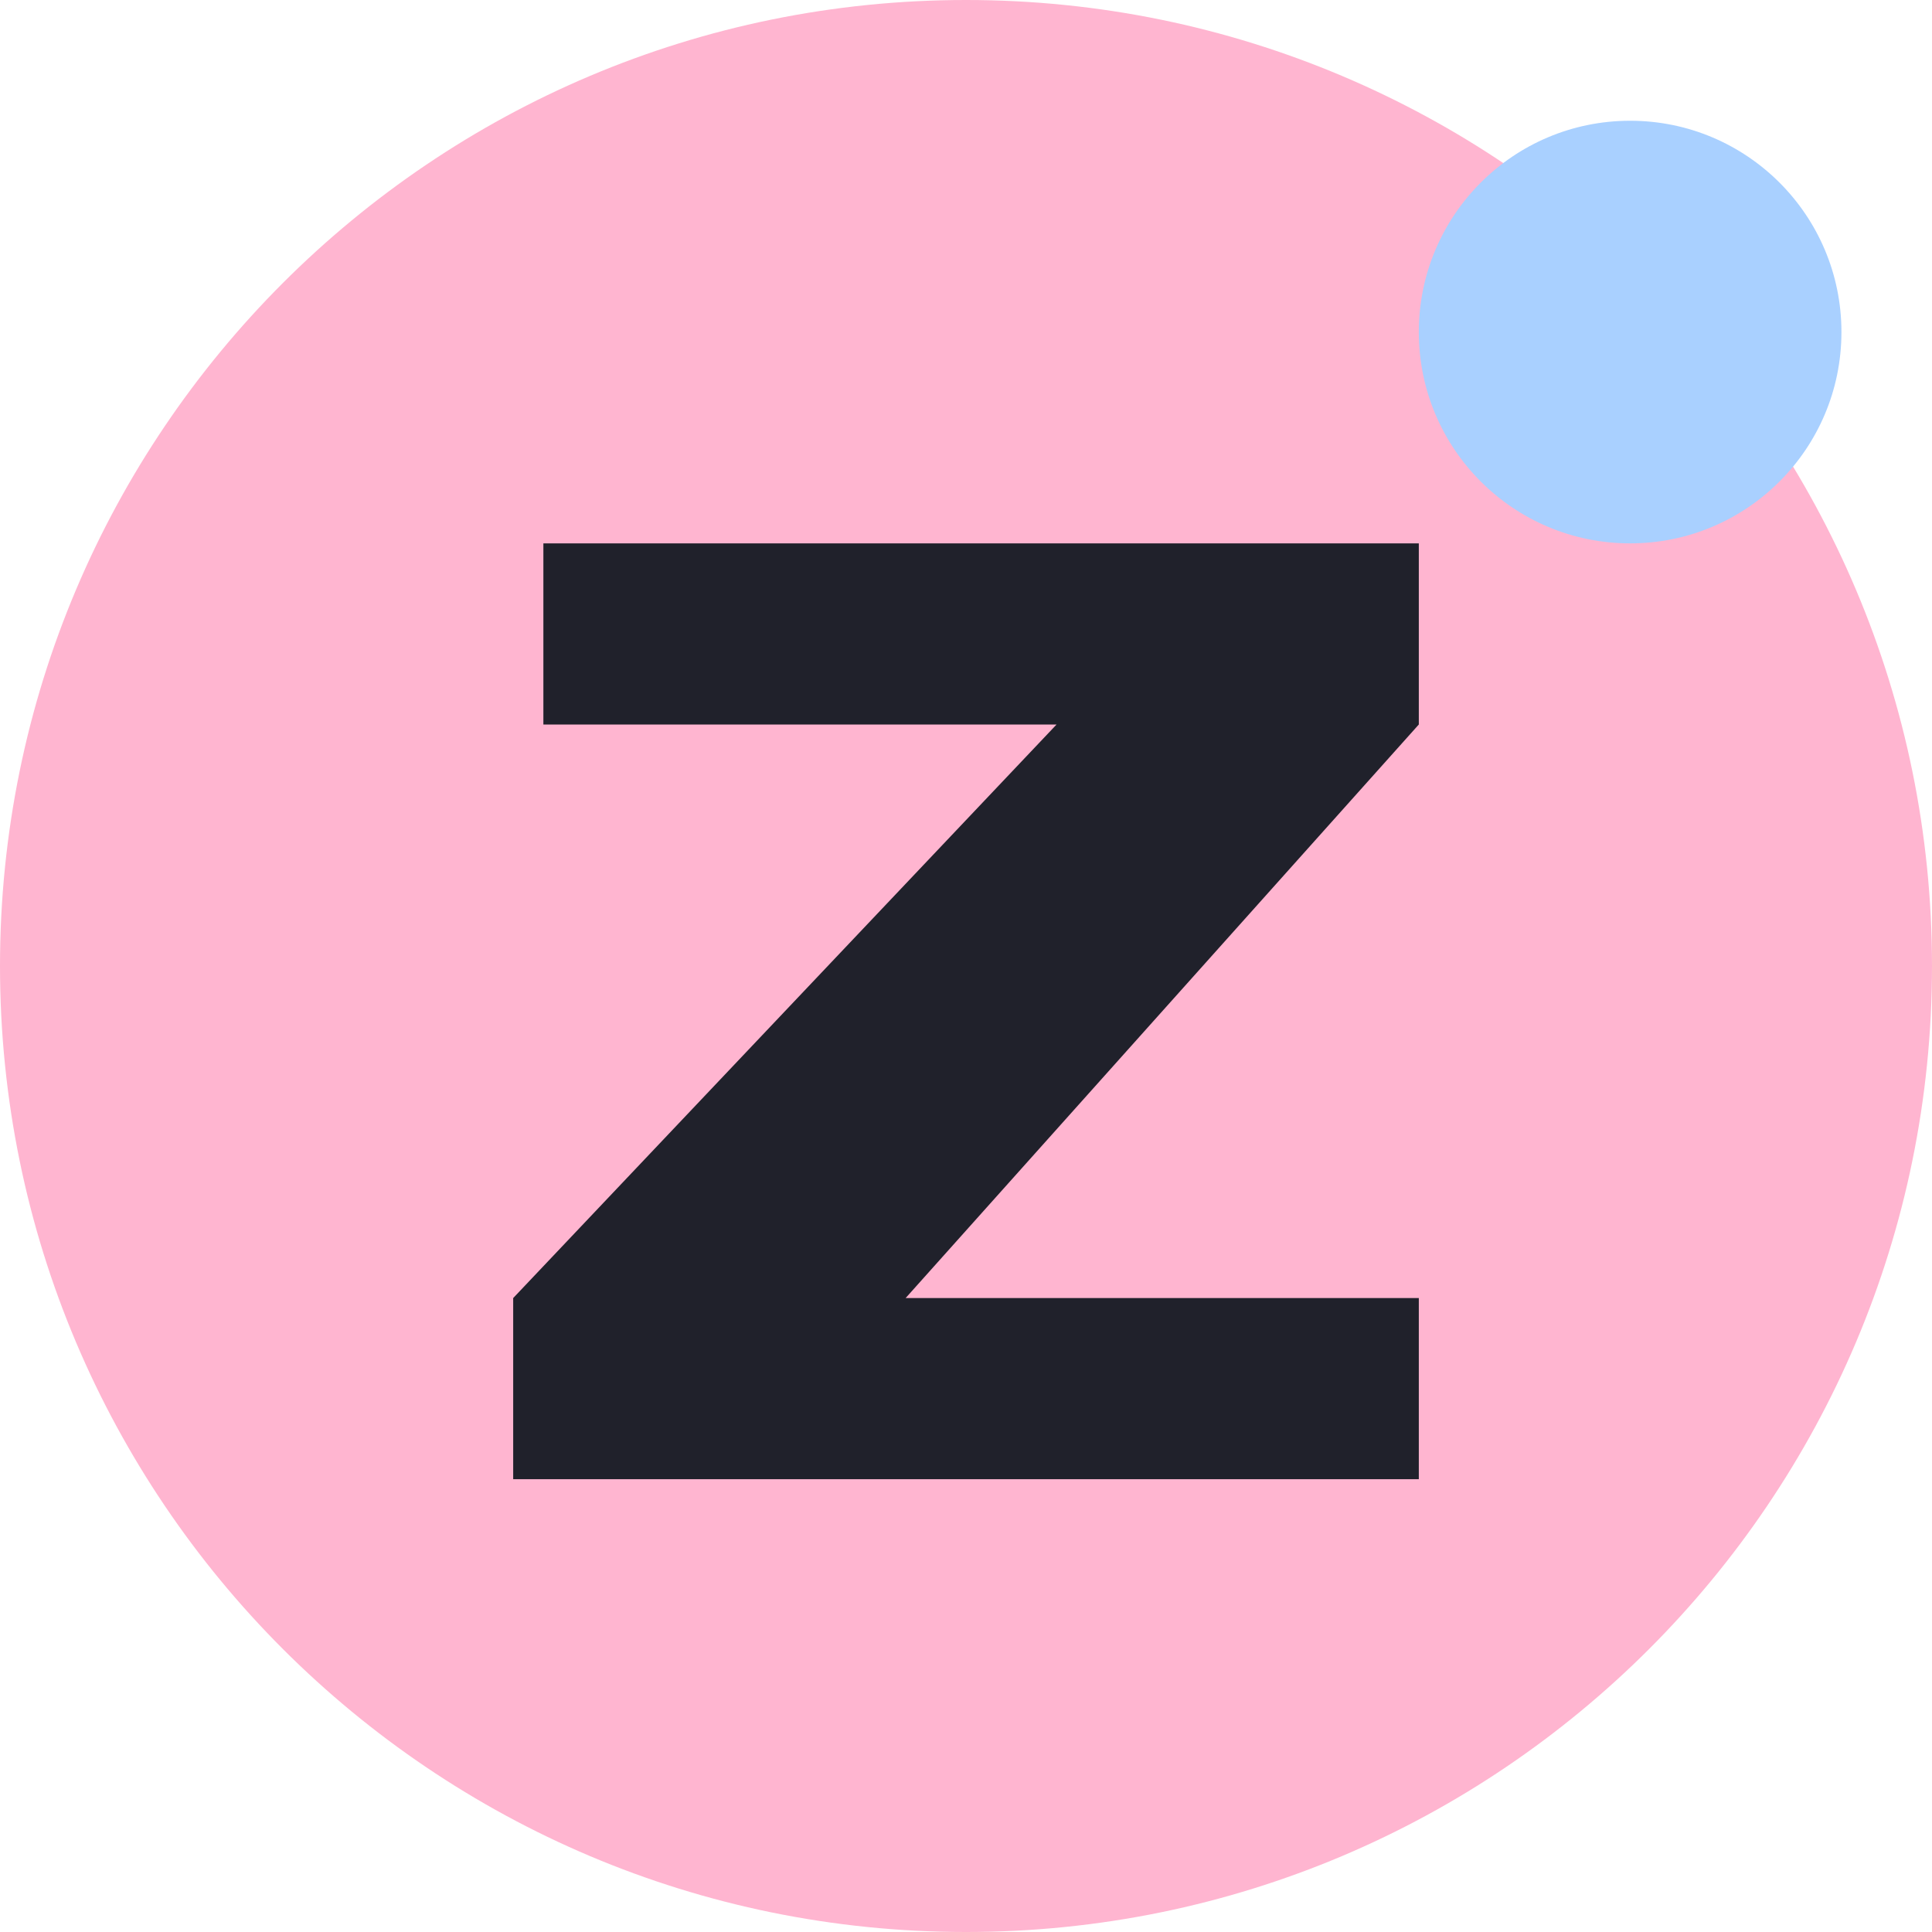
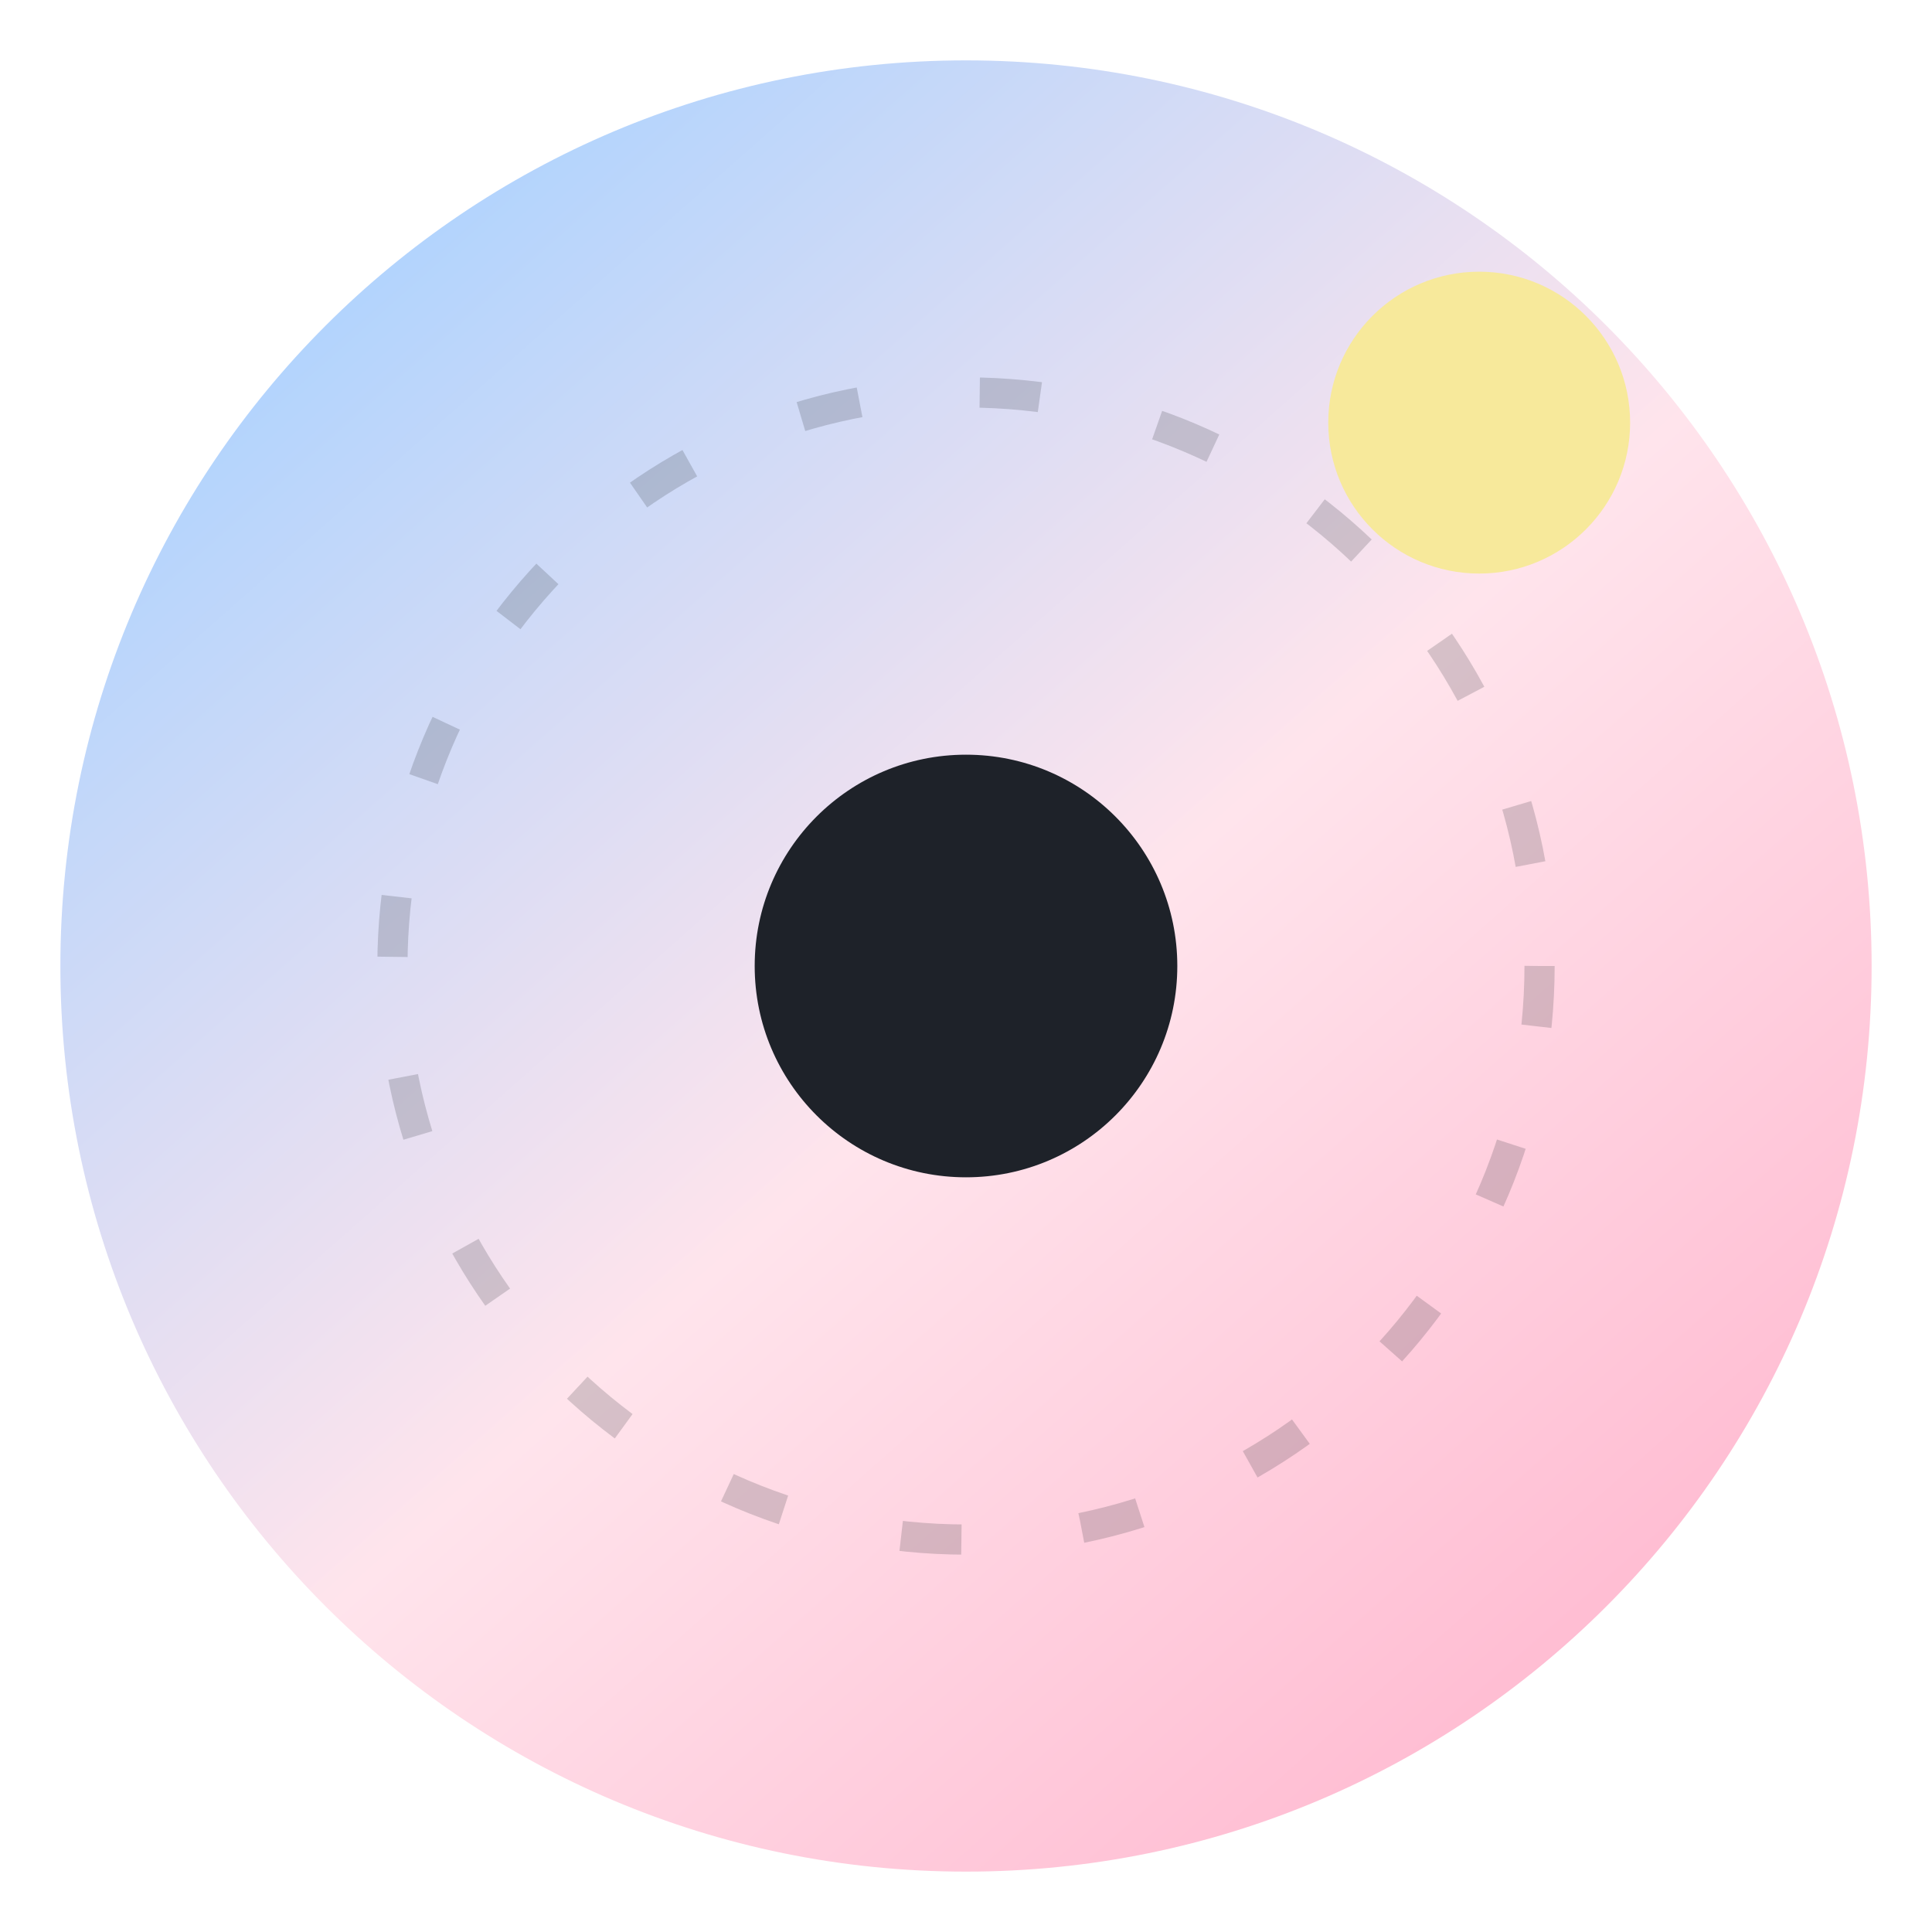
<svg xmlns="http://www.w3.org/2000/svg" viewBox="0 0 64 64">
-   <rect width="64" height="64" rx="32" fill="#ffb5d0" />
-   <circle cx="54" cy="11" r="7" fill="#a9d0ff" />
-   <path d="M18 18h29v6L30 43h17v6H17v-6l18-19H18z" fill="#20212b" />
+   <defs>
+     <linearGradient id="g" x1="10" y1="6" x2="56" y2="58" gradientUnits="userSpaceOnUse">
+       <stop stop-color="#a9d2ff" />
+       <stop offset=".52" stop-color="#ffe4ec" />
+       <stop offset="1" stop-color="#ffb6ce" />
+     </linearGradient>
+   </defs>
+   <circle cx="32" cy="32" r="30" fill="url(#g)" />
+   <circle cx="32" cy="32" r="19" fill="none" stroke="#1e2229" stroke-opacity=".18" stroke-dasharray="2 4" />
+   <circle cx="32" cy="32" r="7" fill="#1e2229" />
+   <circle cx="49" cy="14" r="5" fill="#f7e99b" />
</svg>
